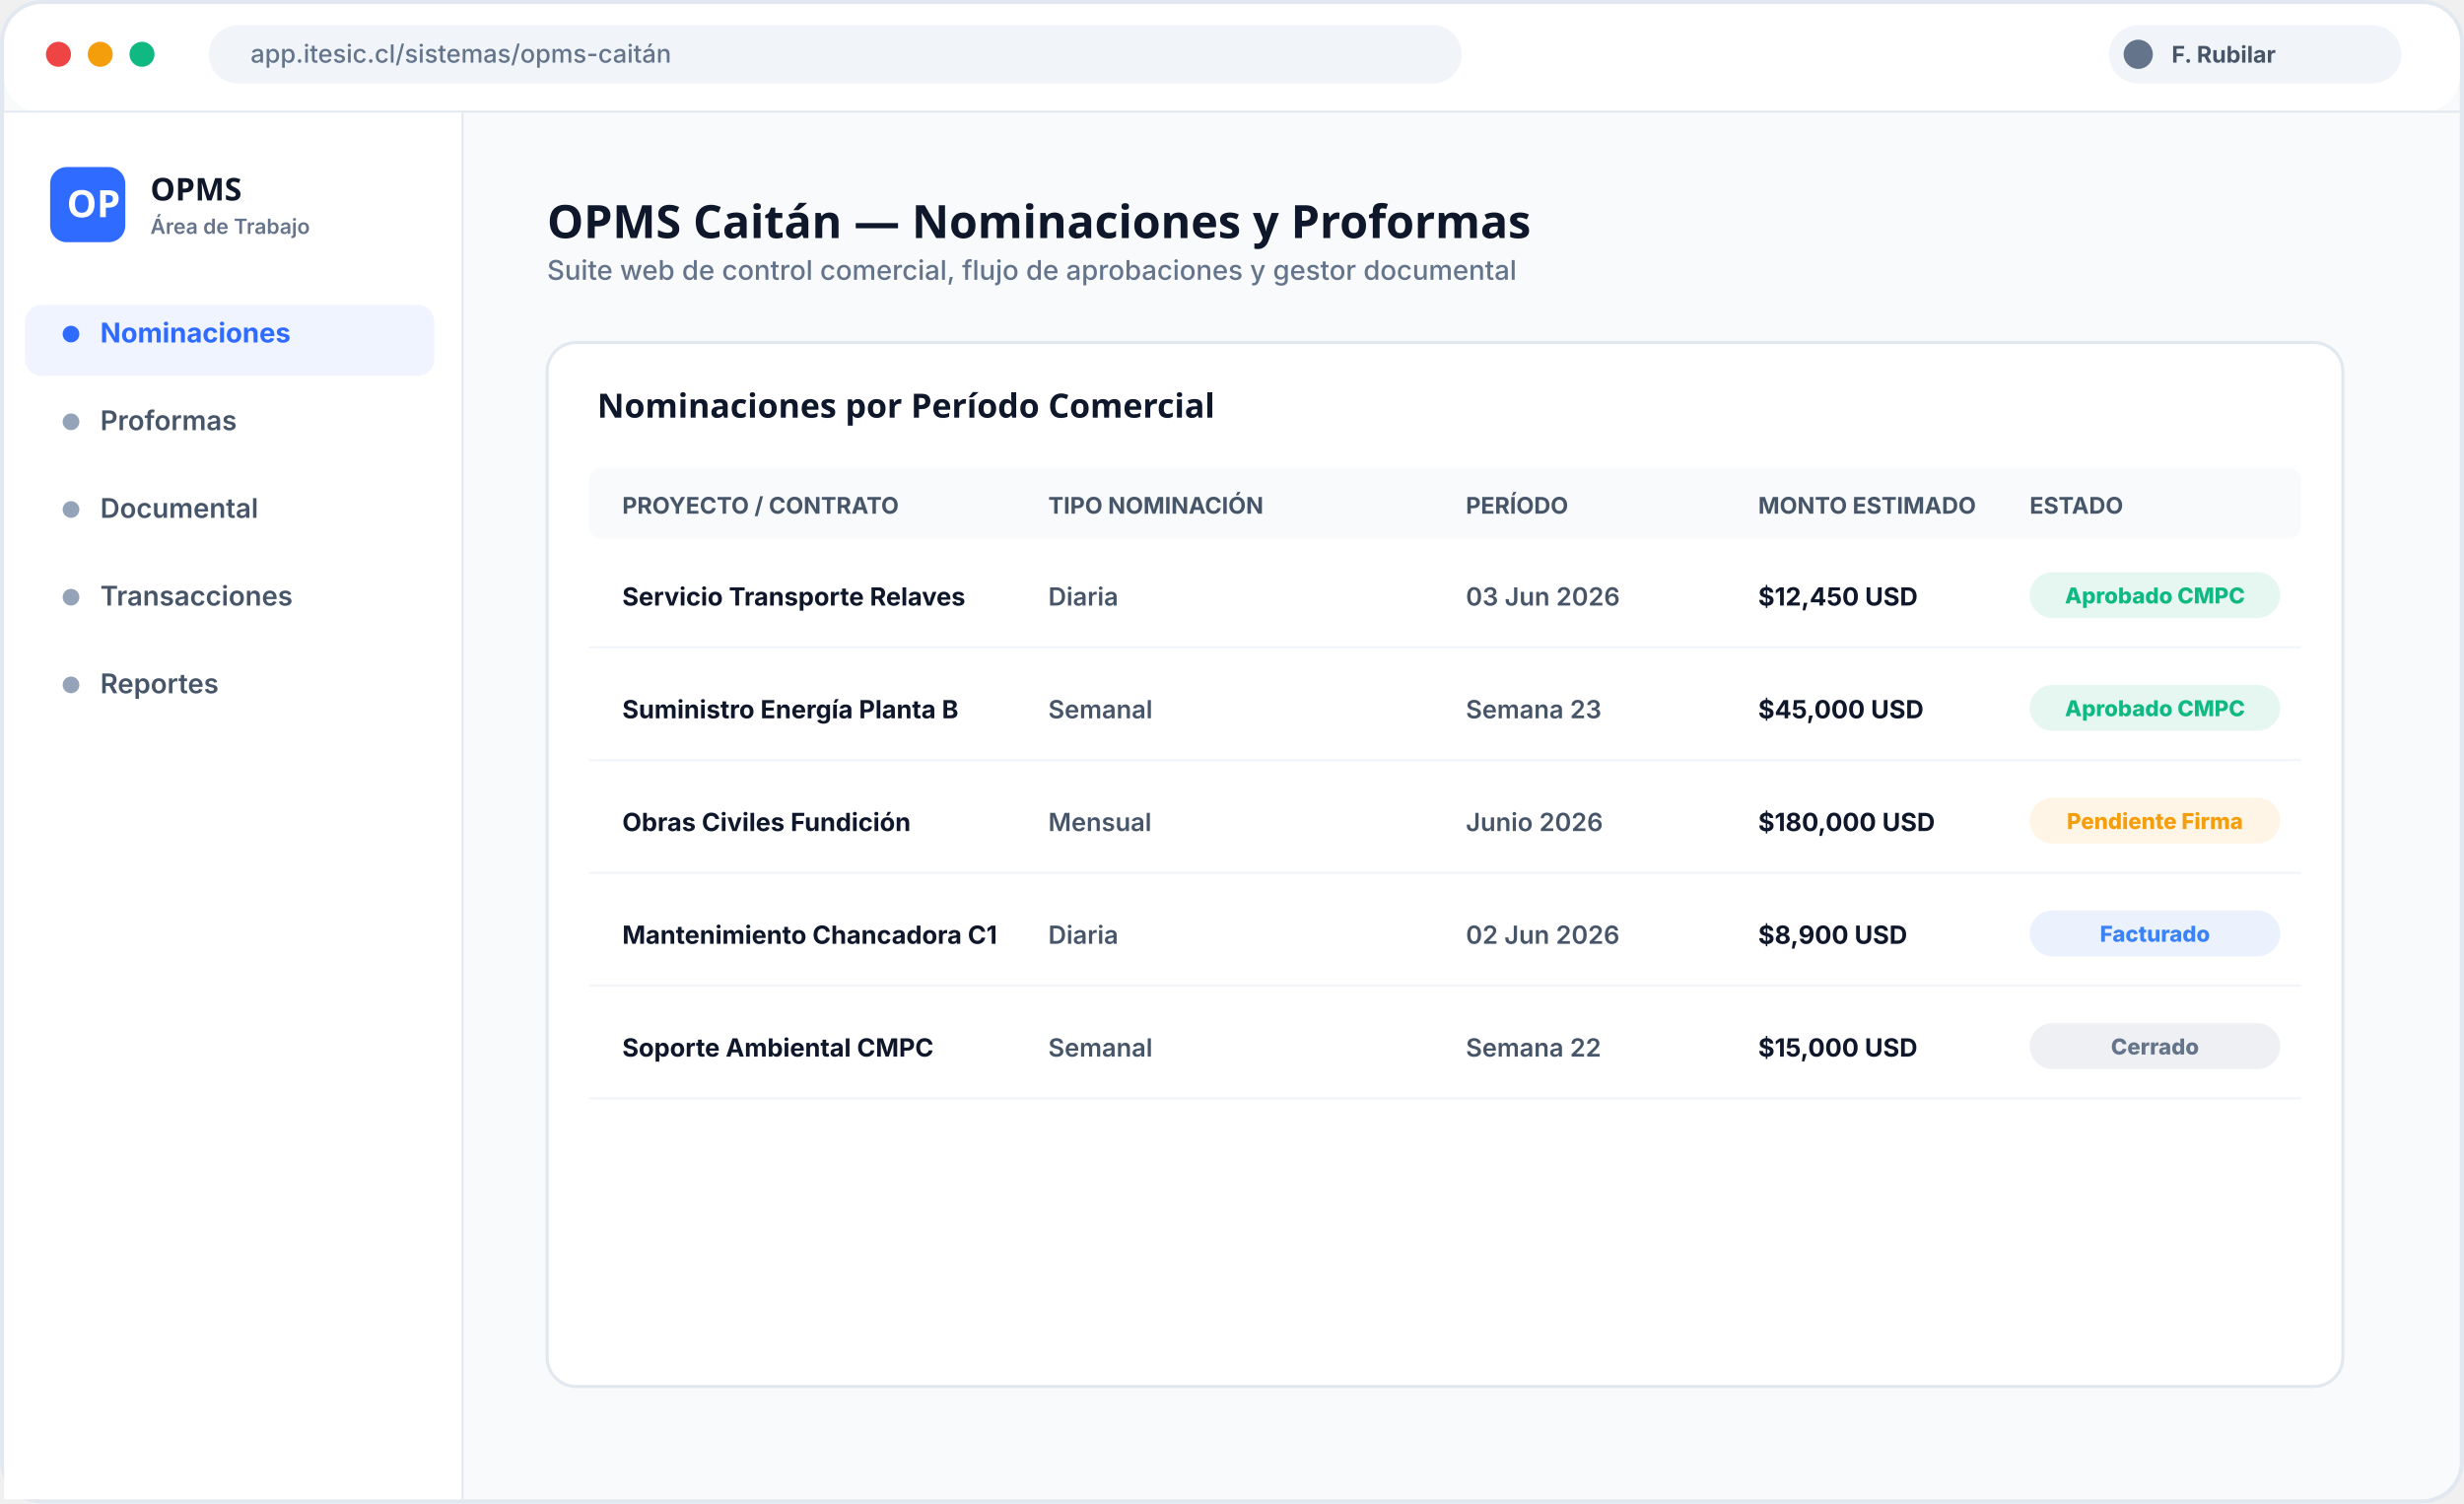
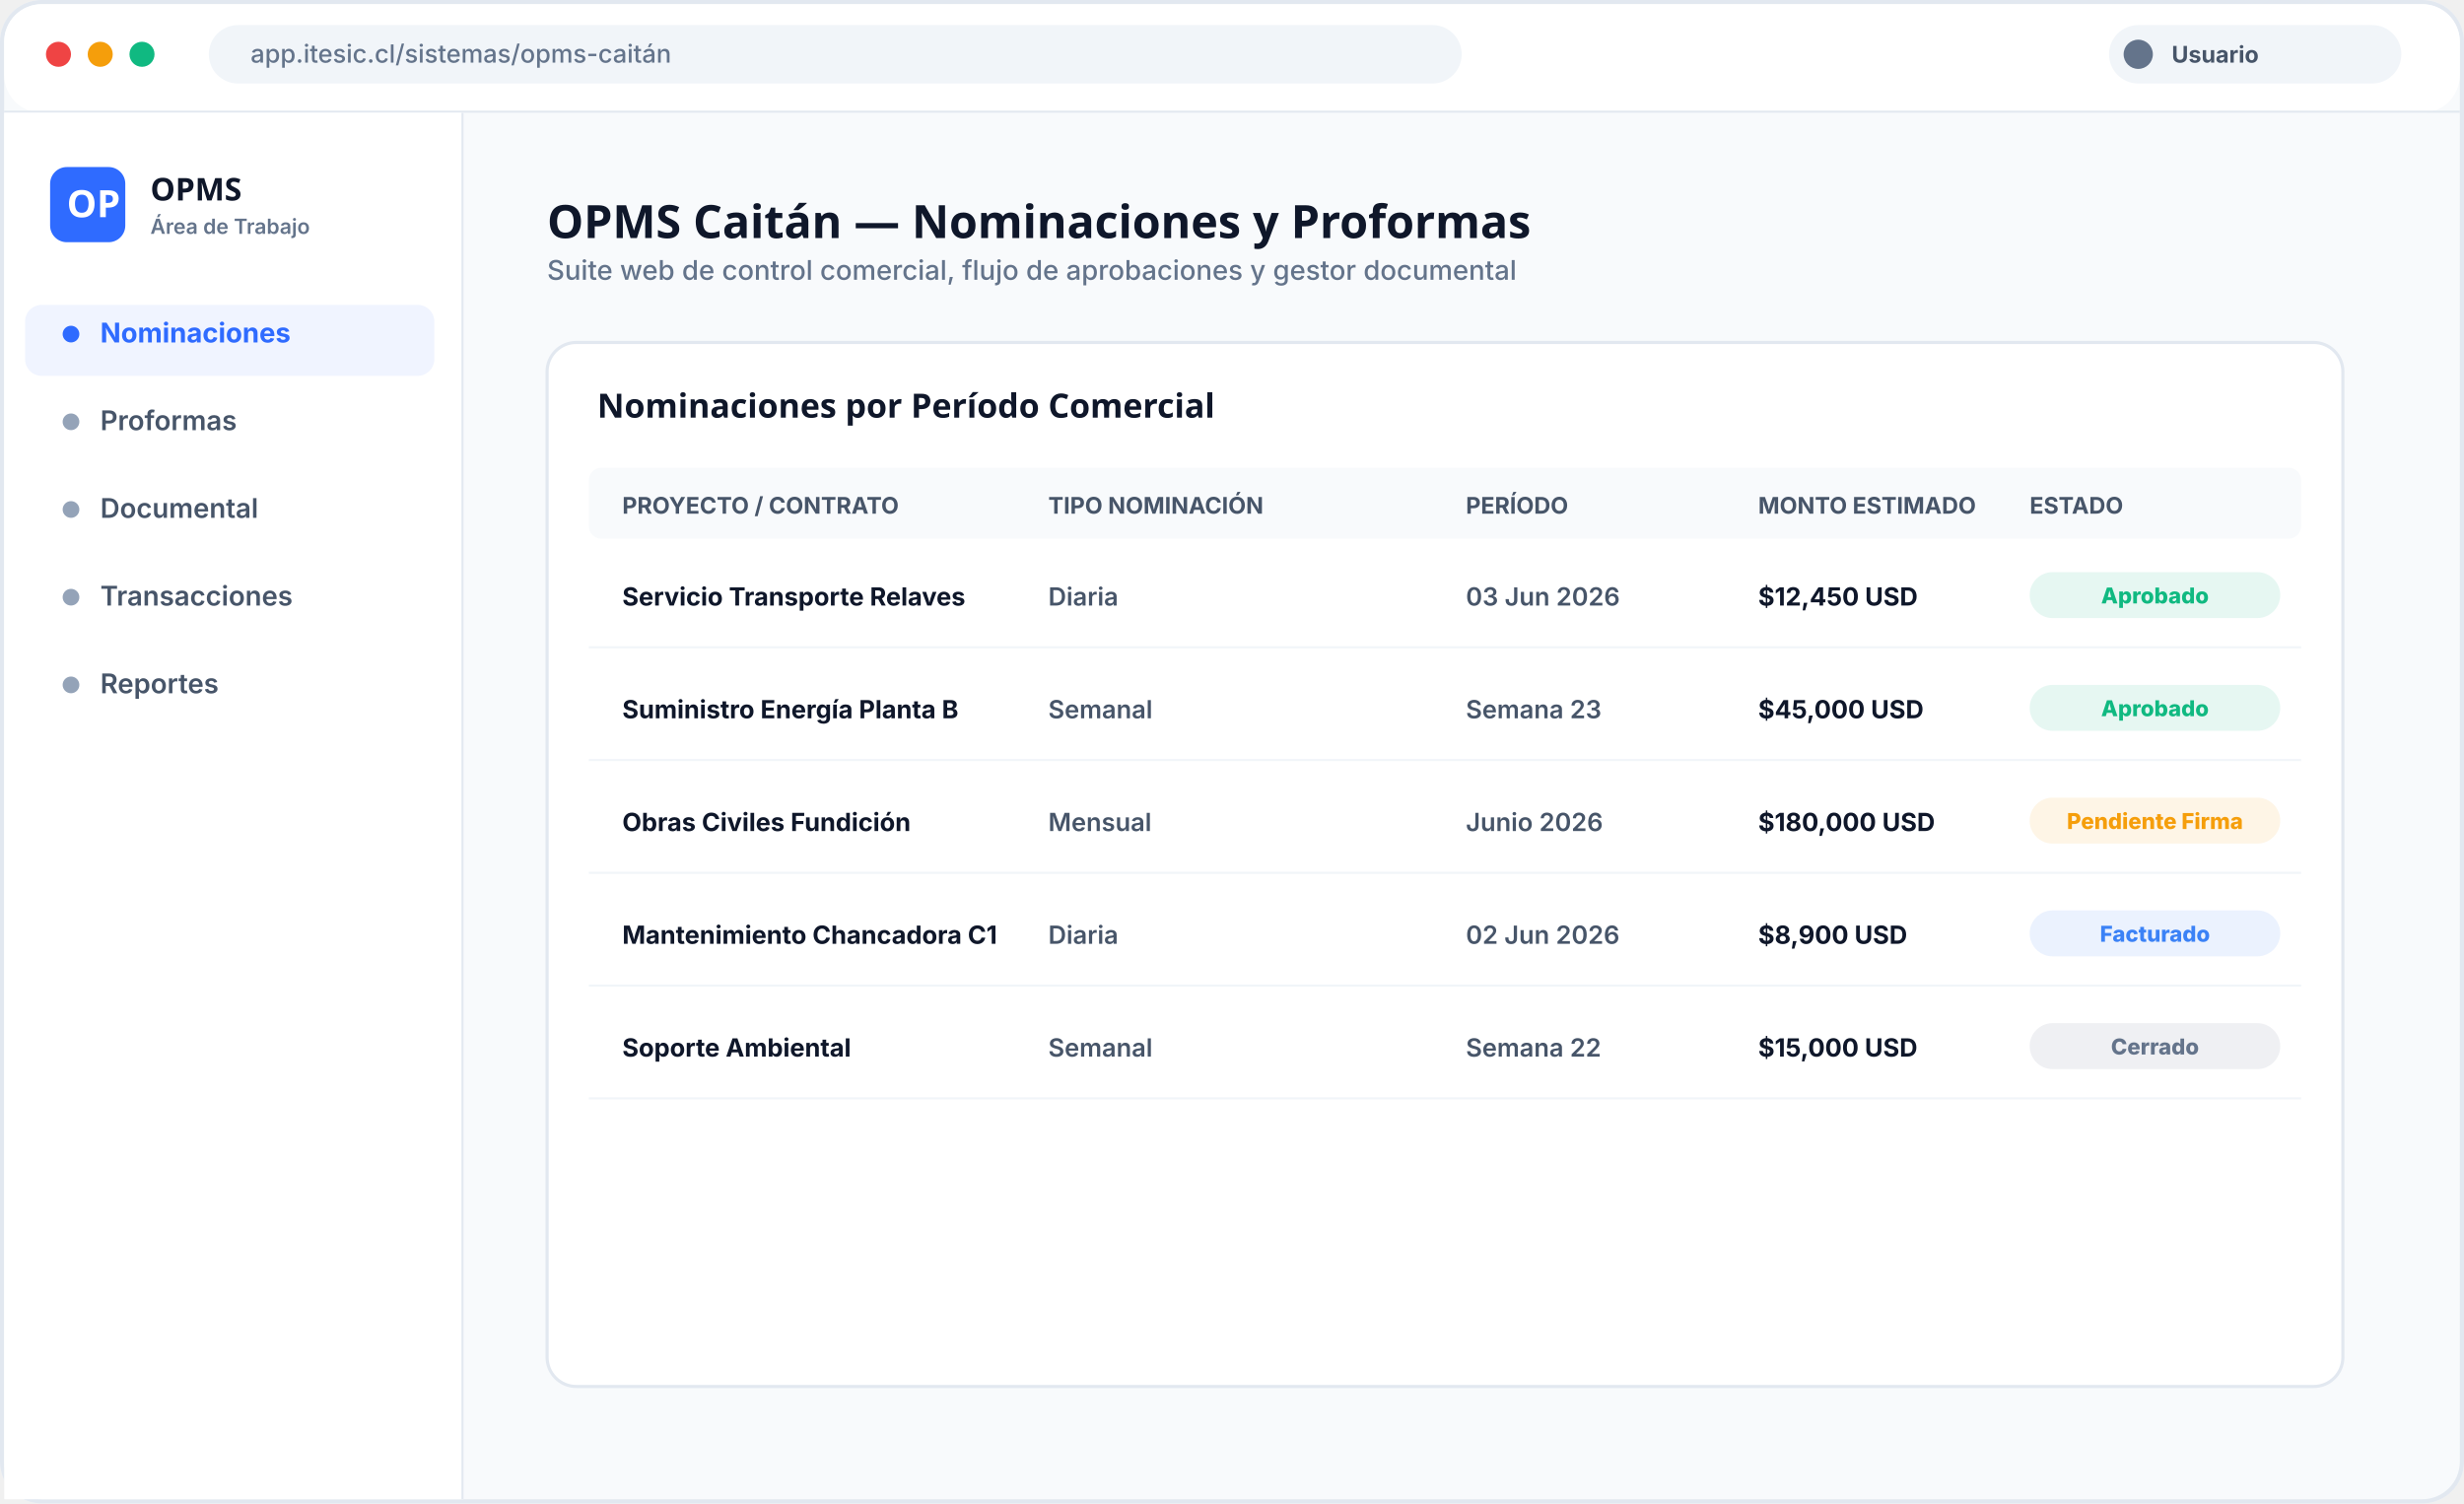
<svg xmlns="http://www.w3.org/2000/svg" width="1180" height="720" viewBox="0 0 1180 720" fill="none">
  <rect width="1180" height="720" rx="20" fill="#F3F5F9" />
  <rect x="1" y="1" width="1178" height="718" rx="19" fill="#F8FAFC" stroke="#E2E8F0" stroke-width="2" />
  <rect x="2" y="2" width="1176" height="52" rx="18" fill="#FFFFFF" />
  <rect x="2" y="53" width="1176" height="1" fill="#E2E8F0" />
  <circle cx="28" cy="26" r="6" fill="#EF4444" />
  <circle cx="48" cy="26" r="6" fill="#F59E0B" />
  <circle cx="68" cy="26" r="6" fill="#10B981" />
  <rect x="100" y="12" width="600" height="28" rx="14" fill="#F1F5F9" />
  <text x="120" y="30" fill="#64748B" font-family="Inter, sans-serif" font-size="12" font-weight="500">app.itesic.cl/sistemas/opms-caitán</text>
  <rect x="1010" y="12" width="140" height="28" rx="14" fill="#F1F5F9" />
  <circle cx="1024" cy="26" r="7" fill="#64748B" />
-   <text x="1040" y="30" fill="#475569" font-family="Inter, sans-serif" font-size="11" font-weight="700">F. Rubilar</text>
+   <text x="1040" y="30" fill="#475569" font-family="Inter, sans-serif" font-size="11" font-weight="700">Usuario</text>
  <rect x="2" y="54" width="220" height="664" fill="#FFFFFF" />
  <rect x="221" y="54" width="1" height="664" fill="#E2E8F0" />
  <rect x="24" y="80" width="36" height="36" rx="8" fill="#2F6BFF" />
  <text x="32" y="104" fill="#FFFFFF" font-family="Sora, sans-serif" font-size="18" font-weight="900">OP</text>
  <text x="72" y="96" fill="#0F172A" font-family="Sora, sans-serif" font-size="15" font-weight="800">OPMS</text>
  <text x="72" y="112" fill="#64748B" font-family="Inter, sans-serif" font-size="10" font-weight="600">Área de Trabajo</text>
  <rect x="12" y="146" width="196" height="34" rx="8" fill="#2F6BFF12" />
  <circle cx="34" cy="160" r="4" fill="#2F6BFF" />
  <text x="48" y="164" fill="#2F6BFF" font-family="Inter, sans-serif" font-size="13" font-weight="700">Nominaciones</text>
  <circle cx="34" cy="202" r="4" fill="#94A3B8" />
  <text x="48" y="206" fill="#475569" font-family="Inter, sans-serif" font-size="13" font-weight="600">Proformas</text>
  <circle cx="34" cy="244" r="4" fill="#94A3B8" />
  <text x="48" y="248" fill="#475569" font-family="Inter, sans-serif" font-size="13" font-weight="600">Documental</text>
  <circle cx="34" cy="286" r="4" fill="#94A3B8" />
  <text x="48" y="290" fill="#475569" font-family="Inter, sans-serif" font-size="13" font-weight="600">Transacciones</text>
  <circle cx="34" cy="328" r="4" fill="#94A3B8" />
  <text x="48" y="332" fill="#475569" font-family="Inter, sans-serif" font-size="13" font-weight="600">Reportes</text>
  <g transform="translate(242, 74)">
    <text x="20" y="40" fill="#0F172A" font-family="Sora, sans-serif" font-size="22" font-weight="800">OPMS Caitán — Nominaciones y Proformas</text>
    <text x="20" y="60" fill="#64748B" font-family="Inter, sans-serif" font-size="13" font-weight="500">Suite web de control comercial, flujo de aprobaciones y gestor documental</text>
    <g transform="translate(20, 90)">
      <rect x="0" y="0" width="860" height="500" rx="14" fill="#FFFFFF" stroke="#E2E8F0" stroke-width="1.5" />
      <text x="24" y="36" fill="#0F172A" font-family="Sora, sans-serif" font-size="16" font-weight="800">Nominaciones por Período Comercial</text>
      <rect x="20" y="60" width="820" height="34" rx="6" fill="#F8FAFC" />
      <text x="36" y="82" fill="#475569" font-family="Inter, sans-serif" font-size="11" font-weight="700">PROYECTO / CONTRATO</text>
      <text x="240" y="82" fill="#475569" font-family="Inter, sans-serif" font-size="11" font-weight="700">TIPO NOMINACIÓN</text>
      <text x="440" y="82" fill="#475569" font-family="Inter, sans-serif" font-size="11" font-weight="700">PERÍODO</text>
      <text x="580" y="82" fill="#475569" font-family="Inter, sans-serif" font-size="11" font-weight="700">MONTO ESTIMADO</text>
      <text x="710" y="82" fill="#475569" font-family="Inter, sans-serif" font-size="11" font-weight="700">ESTADO</text>
      <text x="36" y="126" fill="#0F172A" font-family="Inter, sans-serif" font-size="12" font-weight="700">Servicio Transporte Relaves</text>
      <text x="240" y="126" fill="#475569" font-family="Inter, sans-serif" font-size="12" font-weight="600">Diaria</text>
      <text x="440" y="126" fill="#475569" font-family="Inter, sans-serif" font-size="12" font-weight="600">03 Jun 2026</text>
      <text x="580" y="126" fill="#0F172A" font-family="Inter, sans-serif" font-size="12" font-weight="700">$12,450 USD</text>
      <rect x="710" y="110" width="120" height="22" rx="11" fill="#10B9811A" />
-       <text x="770" y="125" fill="#10B981" font-family="Inter, sans-serif" font-size="10.5" font-weight="800" text-anchor="middle">Aprobado CMPC</text>
+       <text x="770" y="125" fill="#10B981" font-family="Inter, sans-serif" font-size="10.5" font-weight="800" text-anchor="middle">Aprobado</text>
      <line x1="20" y1="146" x2="840" y2="146" stroke="#F1F5F9" stroke-width="1" />
      <text x="36" y="180" fill="#0F172A" font-family="Inter, sans-serif" font-size="12" font-weight="700">Suministro Energía Planta B</text>
      <text x="240" y="180" fill="#475569" font-family="Inter, sans-serif" font-size="12" font-weight="600">Semanal</text>
      <text x="440" y="180" fill="#475569" font-family="Inter, sans-serif" font-size="12" font-weight="600">Semana 23</text>
      <text x="580" y="180" fill="#0F172A" font-family="Inter, sans-serif" font-size="12" font-weight="700">$45,000 USD</text>
      <rect x="710" y="164" width="120" height="22" rx="11" fill="#10B9811A" />
-       <text x="770" y="179" fill="#10B981" font-family="Inter, sans-serif" font-size="10.5" font-weight="800" text-anchor="middle">Aprobado CMPC</text>
+       <text x="770" y="179" fill="#10B981" font-family="Inter, sans-serif" font-size="10.5" font-weight="800" text-anchor="middle">Aprobado</text>
      <line x1="20" y1="200" x2="840" y2="200" stroke="#F1F5F9" stroke-width="1" />
      <text x="36" y="234" fill="#0F172A" font-family="Inter, sans-serif" font-size="12" font-weight="700">Obras Civiles Fundición</text>
      <text x="240" y="234" fill="#475569" font-family="Inter, sans-serif" font-size="12" font-weight="600">Mensual</text>
      <text x="440" y="234" fill="#475569" font-family="Inter, sans-serif" font-size="12" font-weight="600">Junio 2026</text>
      <text x="580" y="234" fill="#0F172A" font-family="Inter, sans-serif" font-size="12" font-weight="700">$180,000 USD</text>
      <rect x="710" y="218" width="120" height="22" rx="11" fill="#F59E0B1A" />
      <text x="770" y="233" fill="#F59E0B" font-family="Inter, sans-serif" font-size="10.5" font-weight="800" text-anchor="middle">Pendiente Firma</text>
      <line x1="20" y1="254" x2="840" y2="254" stroke="#F1F5F9" stroke-width="1" />
      <text x="36" y="288" fill="#0F172A" font-family="Inter, sans-serif" font-size="12" font-weight="700">Mantenimiento Chancadora C1</text>
      <text x="240" y="288" fill="#475569" font-family="Inter, sans-serif" font-size="12" font-weight="600">Diaria</text>
      <text x="440" y="288" fill="#475569" font-family="Inter, sans-serif" font-size="12" font-weight="600">02 Jun 2026</text>
      <text x="580" y="288" fill="#0F172A" font-family="Inter, sans-serif" font-size="12" font-weight="700">$8,900 USD</text>
      <rect x="710" y="272" width="120" height="22" rx="11" fill="#3B82F61A" />
      <text x="770" y="287" fill="#3B82F6" font-family="Inter, sans-serif" font-size="10.5" font-weight="800" text-anchor="middle">Facturado</text>
      <line x1="20" y1="308" x2="840" y2="308" stroke="#F1F5F9" stroke-width="1" />
-       <text x="36" y="342" fill="#0F172A" font-family="Inter, sans-serif" font-size="12" font-weight="700">Soporte Ambiental CMPC</text>
+       <text x="36" y="342" fill="#0F172A" font-family="Inter, sans-serif" font-size="12" font-weight="700">Soporte Ambiental</text>
      <text x="240" y="342" fill="#475569" font-family="Inter, sans-serif" font-size="12" font-weight="600">Semanal</text>
      <text x="440" y="342" fill="#475569" font-family="Inter, sans-serif" font-size="12" font-weight="600">Semana 22</text>
      <text x="580" y="342" fill="#0F172A" font-family="Inter, sans-serif" font-size="12" font-weight="700">$15,000 USD</text>
      <rect x="710" y="326" width="120" height="22" rx="11" fill="#64748B1A" />
      <text x="770" y="341" fill="#64748B" font-family="Inter, sans-serif" font-size="10.5" font-weight="800" text-anchor="middle">Cerrado</text>
      <line x1="20" y1="362" x2="840" y2="362" stroke="#F1F5F9" stroke-width="1" />
    </g>
  </g>
</svg>
